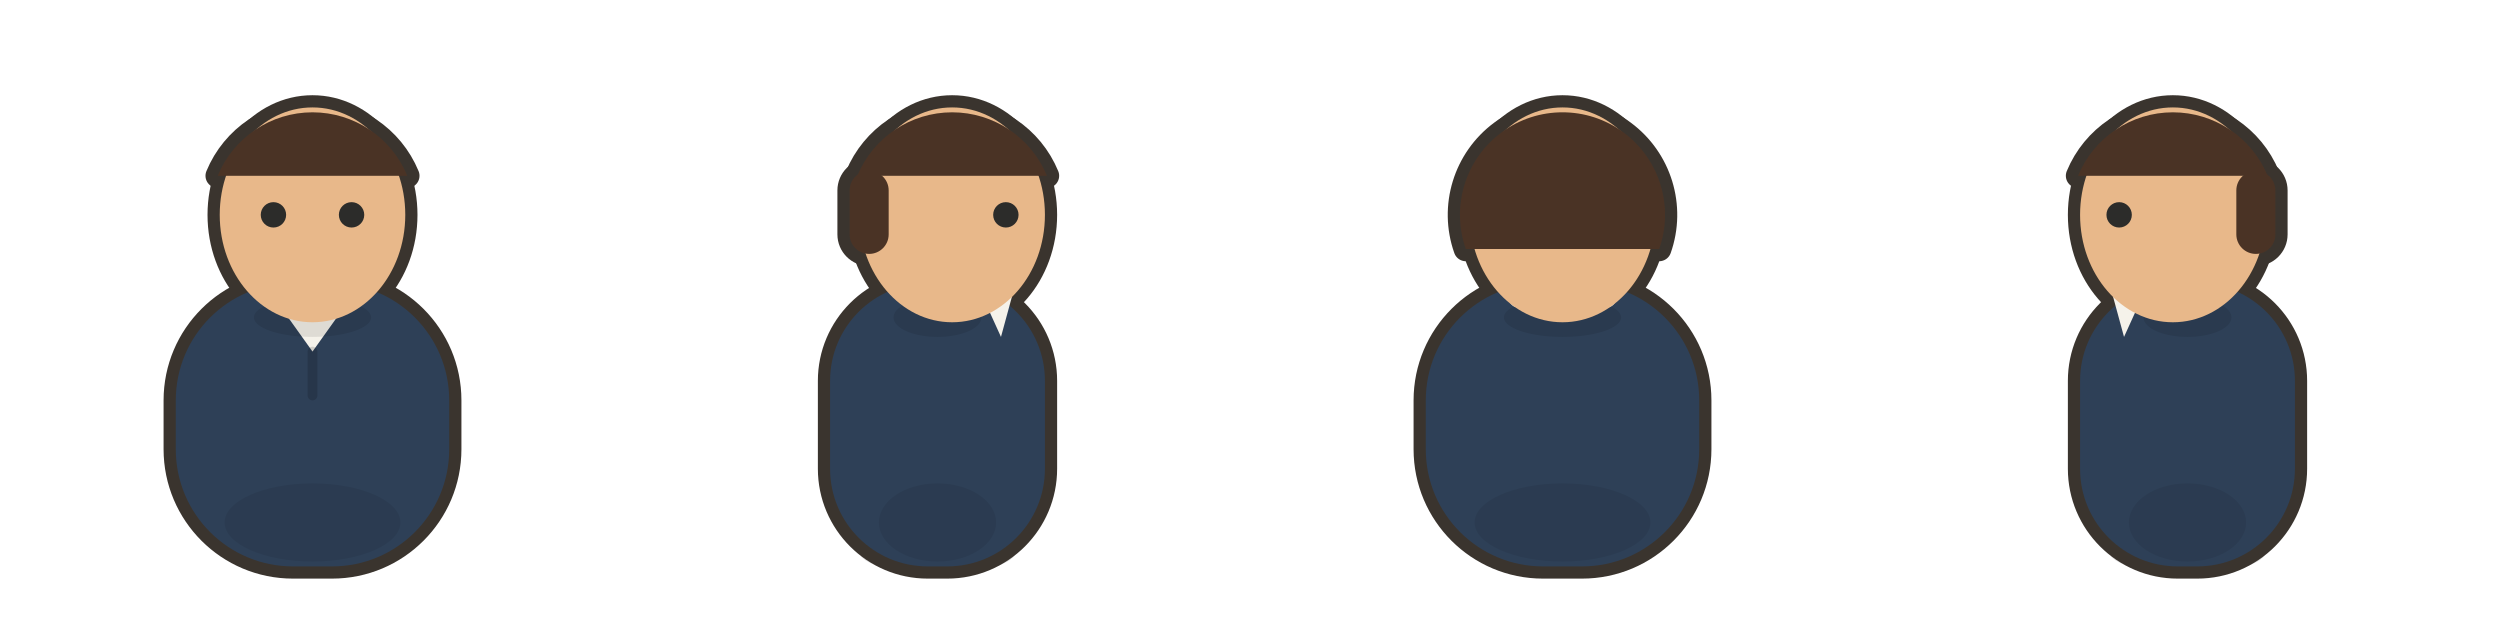
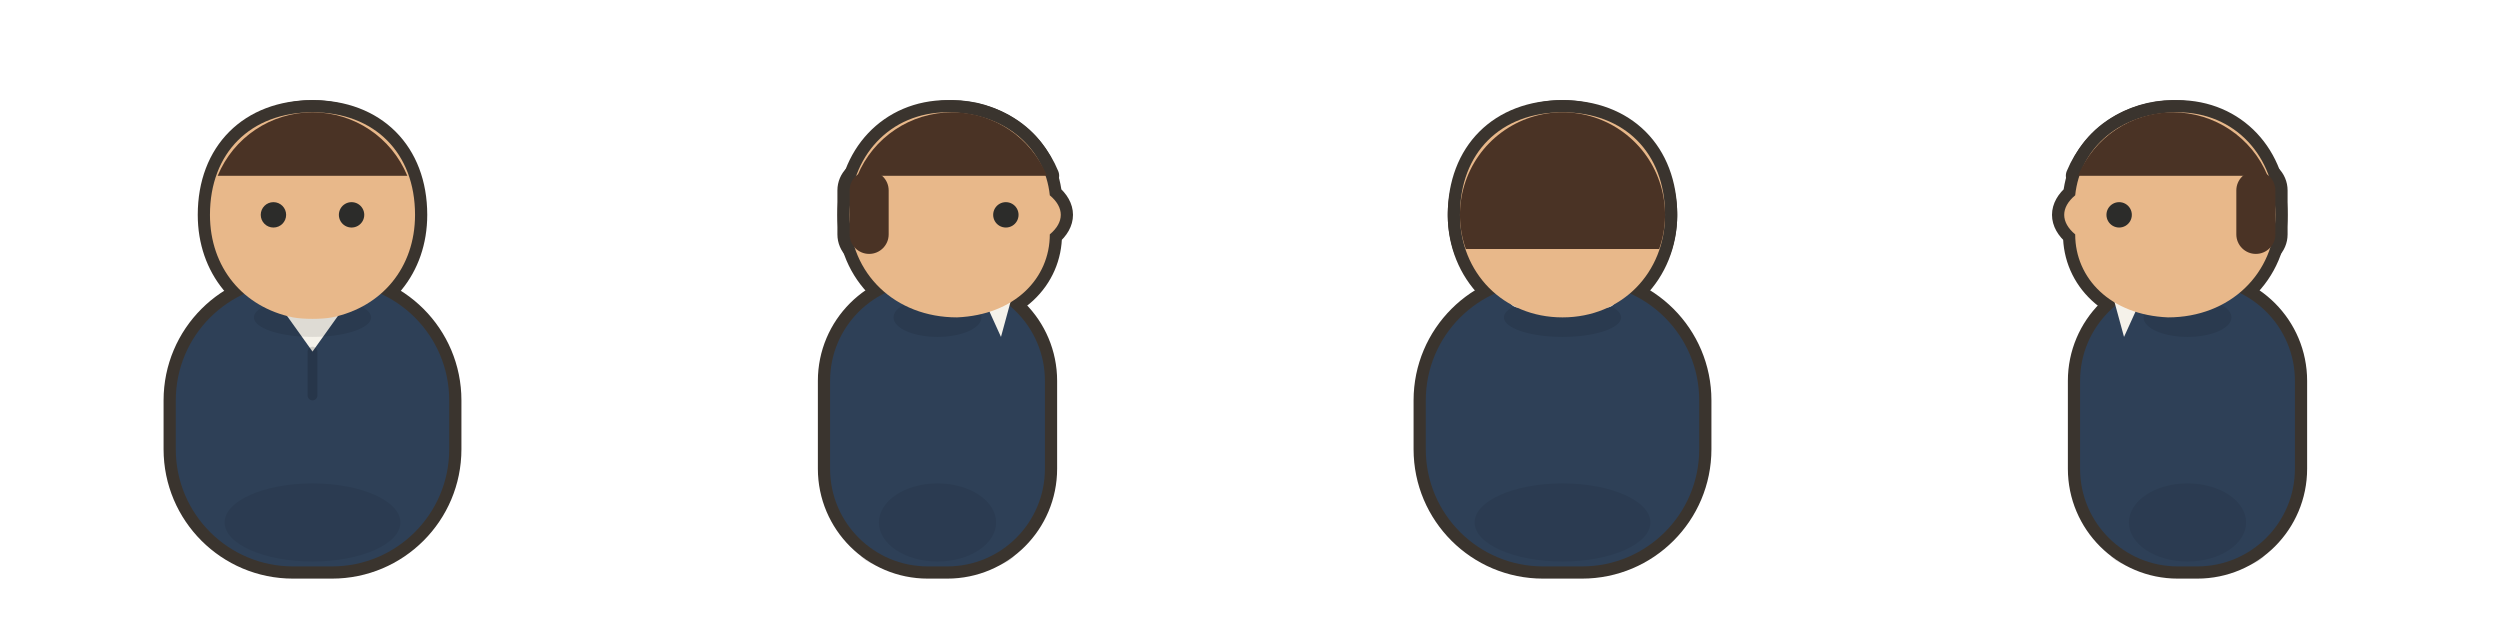
<svg xmlns="http://www.w3.org/2000/svg" viewBox="0 0 512 128" width="512" height="128">
  <g transform="translate(0 0)">
    <path d="M 48 113 a 16 4.5 0 1 0 32 0 a 16 4.5 0 1 0 -32 0 Z" fill="#000000" opacity="0.12" />
    <g transform="translate(64 0) scale(1 1) translate(-64 0)">
      <g transform="translate(64 87)">
        <path d="M -4 -29 h 8 a 24 24 0 0 1 24 24 v 10 a 24 24 0 0 1 -24 24 h -8 a 24 24 0 0 1 -24 -24 v -10 a 24 24 0 0 1 24 -24 Z" fill="#3A342E" stroke="#3A342E" stroke-width="5" stroke-linejoin="round" stroke-linecap="round" />
      </g>
    </g>
    <g transform="translate(64 58) scale(1) translate(-64 -58)">
      <g transform="translate(64 44)">
-         <path d="M -19 0 a 19 22 0 1 0 38 0 a 19 22 0 1 0 -38 0 Z" fill="#3A342E" stroke="#3A342E" stroke-width="5" stroke-linejoin="round" stroke-linecap="round" />
+         <path d="M0-21C12.7-21 21-12.7 21 0 21 10.8 14.2 18.9 4 21 2 21.4-2 21.4-4 21-14.2 18.9-21 10.8-21 0-21-12.7-12.7-21 0-21Z" fill="#3A342E" stroke="#3A342E" stroke-width="5" stroke-linejoin="round" stroke-linecap="round" />
      </g>
      <g transform="translate(64 44)">
        <path d="M -19.416 -8 A 21 21 0 0 1 19.416 -8 Z" fill="#3A342E" stroke="#3A342E" stroke-width="5" stroke-linejoin="round" stroke-linecap="round" />
      </g>
    </g>
    <g transform="translate(64 0) scale(1 1) translate(-64 0)">
      <g transform="translate(64 87)">
        <path d="M -4 -29 h 8 a 24 24 0 0 1 24 24 v 10 a 24 24 0 0 1 -24 24 h -8 a 24 24 0 0 1 -24 -24 v -10 a 24 24 0 0 1 24 -24 Z" fill="#2E4057" />
        <path d="M -18 20 a 18 8 0 1 0 36 0 a 18 8 0 1 0 -36 0 Z" fill="#00000012" />
      </g>
      <g transform="translate(64 87)">
        <path d="M -10 -29 L 0 -15 L 10 -29 Z" fill="#F5F2EA" />
        <path d="M 0 -15 L 0 -6" fill="none" stroke="#00000026" stroke-width="2" stroke-linecap="round" stroke-linejoin="round" />
      </g>
      <g transform="translate(64 87)">
        <path d="M -12 -22 a 12 4 0 1 0 24 0 a 12 4 0 1 0 -24 0 Z" fill="#00000018" />
      </g>
    </g>
    <g transform="translate(64 58) scale(1) translate(-64 -58)">
      <g transform="translate(64 44)">
-         <path d="M -19 0 a 19 22 0 1 0 38 0 a 19 22 0 1 0 -38 0 Z" fill="#E8B88A" />
-         <path d="M -10.6 0 a 2.6 2.6 0 1 0 5.2 0 a 2.6 2.6 0 1 0 -5.2 0 Z" fill="#2C2C2A" />
-         <path d="M 5.4 0 a 2.6 2.6 0 1 0 5.2 0 a 2.6 2.6 0 1 0 -5.2 0 Z" fill="#2C2C2A" />
+         <path d="M0-21C12.7-21 21-12.7 21 0 21 10.8 14.2 18.9 4 21 2 21.4-2 21.4-4 21-14.2 18.9-21 10.8-21 0-21-12.7-12.7-21 0-21Z" fill="#E8B88A" />
+         <path d="M-10.6 0C-10.6 1.436-9.436 2.6-8 2.6-6.564 2.6-5.4 1.436-5.4 0-5.4-1.436-6.564-2.6-8-2.6-9.436-2.6-10.6-1.436-10.6 0Z" fill="#2C2C2A" />
+         <path d="M5.4 0C5.4 0.929 5.896 1.787 6.7 2.252 7.504 2.716 8.496 2.716 9.3 2.252 10.104 1.787 10.6 0.929 10.6 0 10.6-0.929 10.104-1.787 9.3-2.252 8.496-2.716 7.504-2.716 6.7-2.252 5.896-1.787 5.4-0.929 5.4 0Z" fill="#2C2C2A" />
      </g>
      <g transform="translate(64 44)">
        <path d="M -19.416 -8 A 21 21 0 0 1 19.416 -8 Z" fill="#4A3325" />
      </g>
    </g>
  </g>
  <g transform="translate(128 0)">
    <path d="M 48 113 a 16 4.5 0 1 0 32 0 a 16 4.5 0 1 0 -32 0 Z" fill="#000000" opacity="0.12" />
    <g transform="translate(64 0) scale(1 1) translate(-64 0)">
      <g transform="translate(64 87)">
        <path d="M -2 -29 h 4 a 20 20 0 0 1 20 20 v 18 a 20 20 0 0 1 -20 20 h -4 a 20 20 0 0 1 -20 -20 v -18 a 20 20 0 0 1 20 -20 Z" fill="#3A342E" stroke="#3A342E" stroke-width="5" stroke-linejoin="round" stroke-linecap="round" />
      </g>
    </g>
    <g transform="translate(64 58) scale(1) translate(-64 -58)">
      <g transform="translate(67 44)">
-         <path d="M -19 0 a 19 22 0 1 0 38 0 a 19 22 0 1 0 -38 0 Z" fill="#3A342E" stroke="#3A342E" stroke-width="5" stroke-linejoin="round" stroke-linecap="round" />
+         <path d="M-1-21C10.8-21 19-13.7 20-4 23-1.5 23 1.5 20 4 20 13 12.8 20.5 1 21-11.7 21-21 12-21 0-21-12-12.7-21-1-21Z" fill="#3A342E" stroke="#3A342E" stroke-width="5" stroke-linejoin="round" stroke-linecap="round" />
      </g>
      <g transform="translate(67 44)">
        <path d="M -19.416 -8 A 21 21 0 0 1 19.416 -8 Z" fill="#3A342E" stroke="#3A342E" stroke-width="5" stroke-linejoin="round" stroke-linecap="round" />
        <path d="M -17 -9 h 0 a 4 4 0 0 1 4 4 v 9 a 4 4 0 0 1 -4 4 h 0 a 4 4 0 0 1 -4 -4 v -9 a 4 4 0 0 1 4 -4 Z" fill="#3A342E" stroke="#3A342E" stroke-width="5" stroke-linejoin="round" stroke-linecap="round" />
      </g>
    </g>
    <g transform="translate(64 0) scale(1 1) translate(-64 0)">
      <g transform="translate(64 87)">
        <path d="M -2 -29 h 4 a 20 20 0 0 1 20 20 v 18 a 20 20 0 0 1 -20 20 h -4 a 20 20 0 0 1 -20 -20 v -18 a 20 20 0 0 1 20 -20 Z" fill="#2E4057" />
        <path d="M -12 20 a 12 8 0 1 0 24 0 a 12 8 0 1 0 -24 0 Z" fill="#00000012" />
      </g>
      <g transform="translate(64 87)">
        <path d="M 8 -29 L 13 -18 L 16 -29 Z" fill="#F5F2EA" />
      </g>
      <g transform="translate(64 87)">
        <path d="M -9 -22 a 9 4 0 1 0 18 0 a 9 4 0 1 0 -18 0 Z" fill="#00000018" />
      </g>
    </g>
    <g transform="translate(64 58) scale(1) translate(-64 -58)">
      <g transform="translate(67 44)">
-         <path d="M -19 0 a 19 22 0 1 0 38 0 a 19 22 0 1 0 -38 0 Z" fill="#E8B88A" />
-         <path d="M 8.4 0 a 2.6 2.6 0 1 0 5.2 0 a 2.6 2.6 0 1 0 -5.2 0 Z" fill="#2C2C2A" />
+         <path d="M-1-21C10.8-21 19-13.7 20-4 23-1.5 23 1.5 20 4 20 13 12.8 20.5 1 21-11.7 21-21 12-21 0-21-12-12.7-21-1-21Z" fill="#E8B88A" />
+         <path d="M8.4 0C8.4 0.929 8.896 1.787 9.7 2.252 10.504 2.716 11.496 2.716 12.3 2.252 13.104 1.787 13.6 0.929 13.6 0 13.6-0.929 13.104-1.787 12.3-2.252 11.496-2.716 10.504-2.716 9.7-2.252 8.896-1.787 8.4-0.929 8.4 0Z" fill="#2C2C2A" />
      </g>
      <g transform="translate(67 44)">
        <path d="M -19.416 -8 A 21 21 0 0 1 19.416 -8 Z" fill="#4A3325" />
        <path d="M -17 -9 h 0 a 4 4 0 0 1 4 4 v 9 a 4 4 0 0 1 -4 4 h 0 a 4 4 0 0 1 -4 -4 v -9 a 4 4 0 0 1 4 -4 Z" fill="#4A3325" />
      </g>
    </g>
  </g>
  <g transform="translate(256 0)">
    <path d="M 48 113 a 16 4.5 0 1 0 32 0 a 16 4.5 0 1 0 -32 0 Z" fill="#000000" opacity="0.12" />
    <g transform="translate(64 0) scale(1 1) translate(-64 0)">
      <g transform="translate(64 87)">
        <path d="M -4 -29 h 8 a 24 24 0 0 1 24 24 v 10 a 24 24 0 0 1 -24 24 h -8 a 24 24 0 0 1 -24 -24 v -10 a 24 24 0 0 1 24 -24 Z" fill="#3A342E" stroke="#3A342E" stroke-width="5" stroke-linejoin="round" stroke-linecap="round" />
      </g>
    </g>
    <g transform="translate(64 58) scale(1) translate(-64 -58)">
      <g transform="translate(64 44)">
-         <path d="M -19 0 a 19 22 0 1 0 38 0 a 19 22 0 1 0 -38 0 Z" fill="#3A342E" stroke="#3A342E" stroke-width="5" stroke-linejoin="round" stroke-linecap="round" />
+         <path d="M0-21C12.7-21 21-12.7 21 0 21 11.8 12.2 21 0 21-12.2 21-21 11.8-21 0-21-12.7-12.7-21 0-21Z" fill="#3A342E" stroke="#3A342E" stroke-width="5" stroke-linejoin="round" stroke-linecap="round" />
      </g>
      <g transform="translate(64 44)">
        <path d="M -19.799 7 A 21 21 0 1 1 19.799 7 Z" fill="#3A342E" stroke="#3A342E" stroke-width="5" stroke-linejoin="round" stroke-linecap="round" />
      </g>
    </g>
    <g transform="translate(64 0) scale(1 1) translate(-64 0)">
      <g transform="translate(64 87)">
        <path d="M -4 -29 h 8 a 24 24 0 0 1 24 24 v 10 a 24 24 0 0 1 -24 24 h -8 a 24 24 0 0 1 -24 -24 v -10 a 24 24 0 0 1 24 -24 Z" fill="#2E4057" />
        <path d="M -18 20 a 18 8 0 1 0 36 0 a 18 8 0 1 0 -36 0 Z" fill="#00000012" />
      </g>
      <g transform="translate(64 87)">
        <path d="M -9 -29 h 18 a 2 2 0 0 1 2 2 v 1 a 2 2 0 0 1 -2 2 h -18 a 2 2 0 0 1 -2 -2 v -1 a 2 2 0 0 1 2 -2 Z" fill="#F5F2EA" />
      </g>
      <g transform="translate(64 87)">
        <path d="M -12 -22 a 12 4 0 1 0 24 0 a 12 4 0 1 0 -24 0 Z" fill="#00000018" />
      </g>
    </g>
    <g transform="translate(64 58) scale(1) translate(-64 -58)">
      <g transform="translate(64 44)">
-         <path d="M -19 0 a 19 22 0 1 0 38 0 a 19 22 0 1 0 -38 0 Z" fill="#E8B88A" />
+         <path d="M0-21C12.7-21 21-12.7 21 0 21 11.8 12.2 21 0 21-12.2 21-21 11.8-21 0-21-12.7-12.7-21 0-21Z" fill="#E8B88A" />
      </g>
      <g transform="translate(64 44)">
        <path d="M -19.799 7 A 21 21 0 1 1 19.799 7 Z" fill="#4A3325" />
      </g>
    </g>
  </g>
  <g transform="translate(384 0)">
    <path d="M 48 113 a 16 4.5 0 1 0 32 0 a 16 4.5 0 1 0 -32 0 Z" fill="#000000" opacity="0.12" />
    <g transform="translate(128 0) scale(-1 1)">
      <g transform="translate(64 0) scale(1 1) translate(-64 0)">
        <g transform="translate(64 87)">
          <path d="M -2 -29 h 4 a 20 20 0 0 1 20 20 v 18 a 20 20 0 0 1 -20 20 h -4 a 20 20 0 0 1 -20 -20 v -18 a 20 20 0 0 1 20 -20 Z" fill="#3A342E" stroke="#3A342E" stroke-width="5" stroke-linejoin="round" stroke-linecap="round" />
        </g>
      </g>
      <g transform="translate(64 58) scale(1) translate(-64 -58)">
        <g transform="translate(67 44)">
-           <path d="M -19 0 a 19 22 0 1 0 38 0 a 19 22 0 1 0 -38 0 Z" fill="#3A342E" stroke="#3A342E" stroke-width="5" stroke-linejoin="round" stroke-linecap="round" />
+           <path d="M-1-21C10.8-21 19-13.7 20-4 23-1.5 23 1.5 20 4 20 13 12.8 20.5 1 21-11.7 21-21 12-21 0-21-12-12.7-21-1-21Z" fill="#3A342E" stroke="#3A342E" stroke-width="5" stroke-linejoin="round" stroke-linecap="round" />
        </g>
        <g transform="translate(67 44)">
          <path d="M -19.416 -8 A 21 21 0 0 1 19.416 -8 Z" fill="#3A342E" stroke="#3A342E" stroke-width="5" stroke-linejoin="round" stroke-linecap="round" />
          <path d="M -17 -9 h 0 a 4 4 0 0 1 4 4 v 9 a 4 4 0 0 1 -4 4 h 0 a 4 4 0 0 1 -4 -4 v -9 a 4 4 0 0 1 4 -4 Z" fill="#3A342E" stroke="#3A342E" stroke-width="5" stroke-linejoin="round" stroke-linecap="round" />
        </g>
      </g>
      <g transform="translate(64 0) scale(1 1) translate(-64 0)">
        <g transform="translate(64 87)">
          <path d="M -2 -29 h 4 a 20 20 0 0 1 20 20 v 18 a 20 20 0 0 1 -20 20 h -4 a 20 20 0 0 1 -20 -20 v -18 a 20 20 0 0 1 20 -20 Z" fill="#2E4057" />
          <path d="M -12 20 a 12 8 0 1 0 24 0 a 12 8 0 1 0 -24 0 Z" fill="#00000012" />
        </g>
        <g transform="translate(64 87)">
          <path d="M 8 -29 L 13 -18 L 16 -29 Z" fill="#F5F2EA" />
        </g>
        <g transform="translate(64 87)">
          <path d="M -9 -22 a 9 4 0 1 0 18 0 a 9 4 0 1 0 -18 0 Z" fill="#00000018" />
        </g>
      </g>
      <g transform="translate(64 58) scale(1) translate(-64 -58)">
        <g transform="translate(67 44)">
-           <path d="M -19 0 a 19 22 0 1 0 38 0 a 19 22 0 1 0 -38 0 Z" fill="#E8B88A" />
-           <path d="M 8.4 0 a 2.6 2.6 0 1 0 5.2 0 a 2.6 2.6 0 1 0 -5.2 0 Z" fill="#2C2C2A" />
+           <path d="M-1-21C10.8-21 19-13.7 20-4 23-1.5 23 1.5 20 4 20 13 12.8 20.5 1 21-11.7 21-21 12-21 0-21-12-12.7-21-1-21Z" fill="#E8B88A" />
+           <path d="M8.4 0C8.4 0.929 8.896 1.787 9.7 2.252 10.504 2.716 11.496 2.716 12.3 2.252 13.104 1.787 13.6 0.929 13.6 0 13.6-0.929 13.104-1.787 12.3-2.252 11.496-2.716 10.504-2.716 9.7-2.252 8.896-1.787 8.4-0.929 8.4 0Z" fill="#2C2C2A" />
        </g>
        <g transform="translate(67 44)">
          <path d="M -19.416 -8 A 21 21 0 0 1 19.416 -8 Z" fill="#4A3325" />
          <path d="M -17 -9 h 0 a 4 4 0 0 1 4 4 v 9 a 4 4 0 0 1 -4 4 h 0 a 4 4 0 0 1 -4 -4 v -9 a 4 4 0 0 1 4 -4 Z" fill="#4A3325" />
        </g>
      </g>
    </g>
  </g>
</svg>
